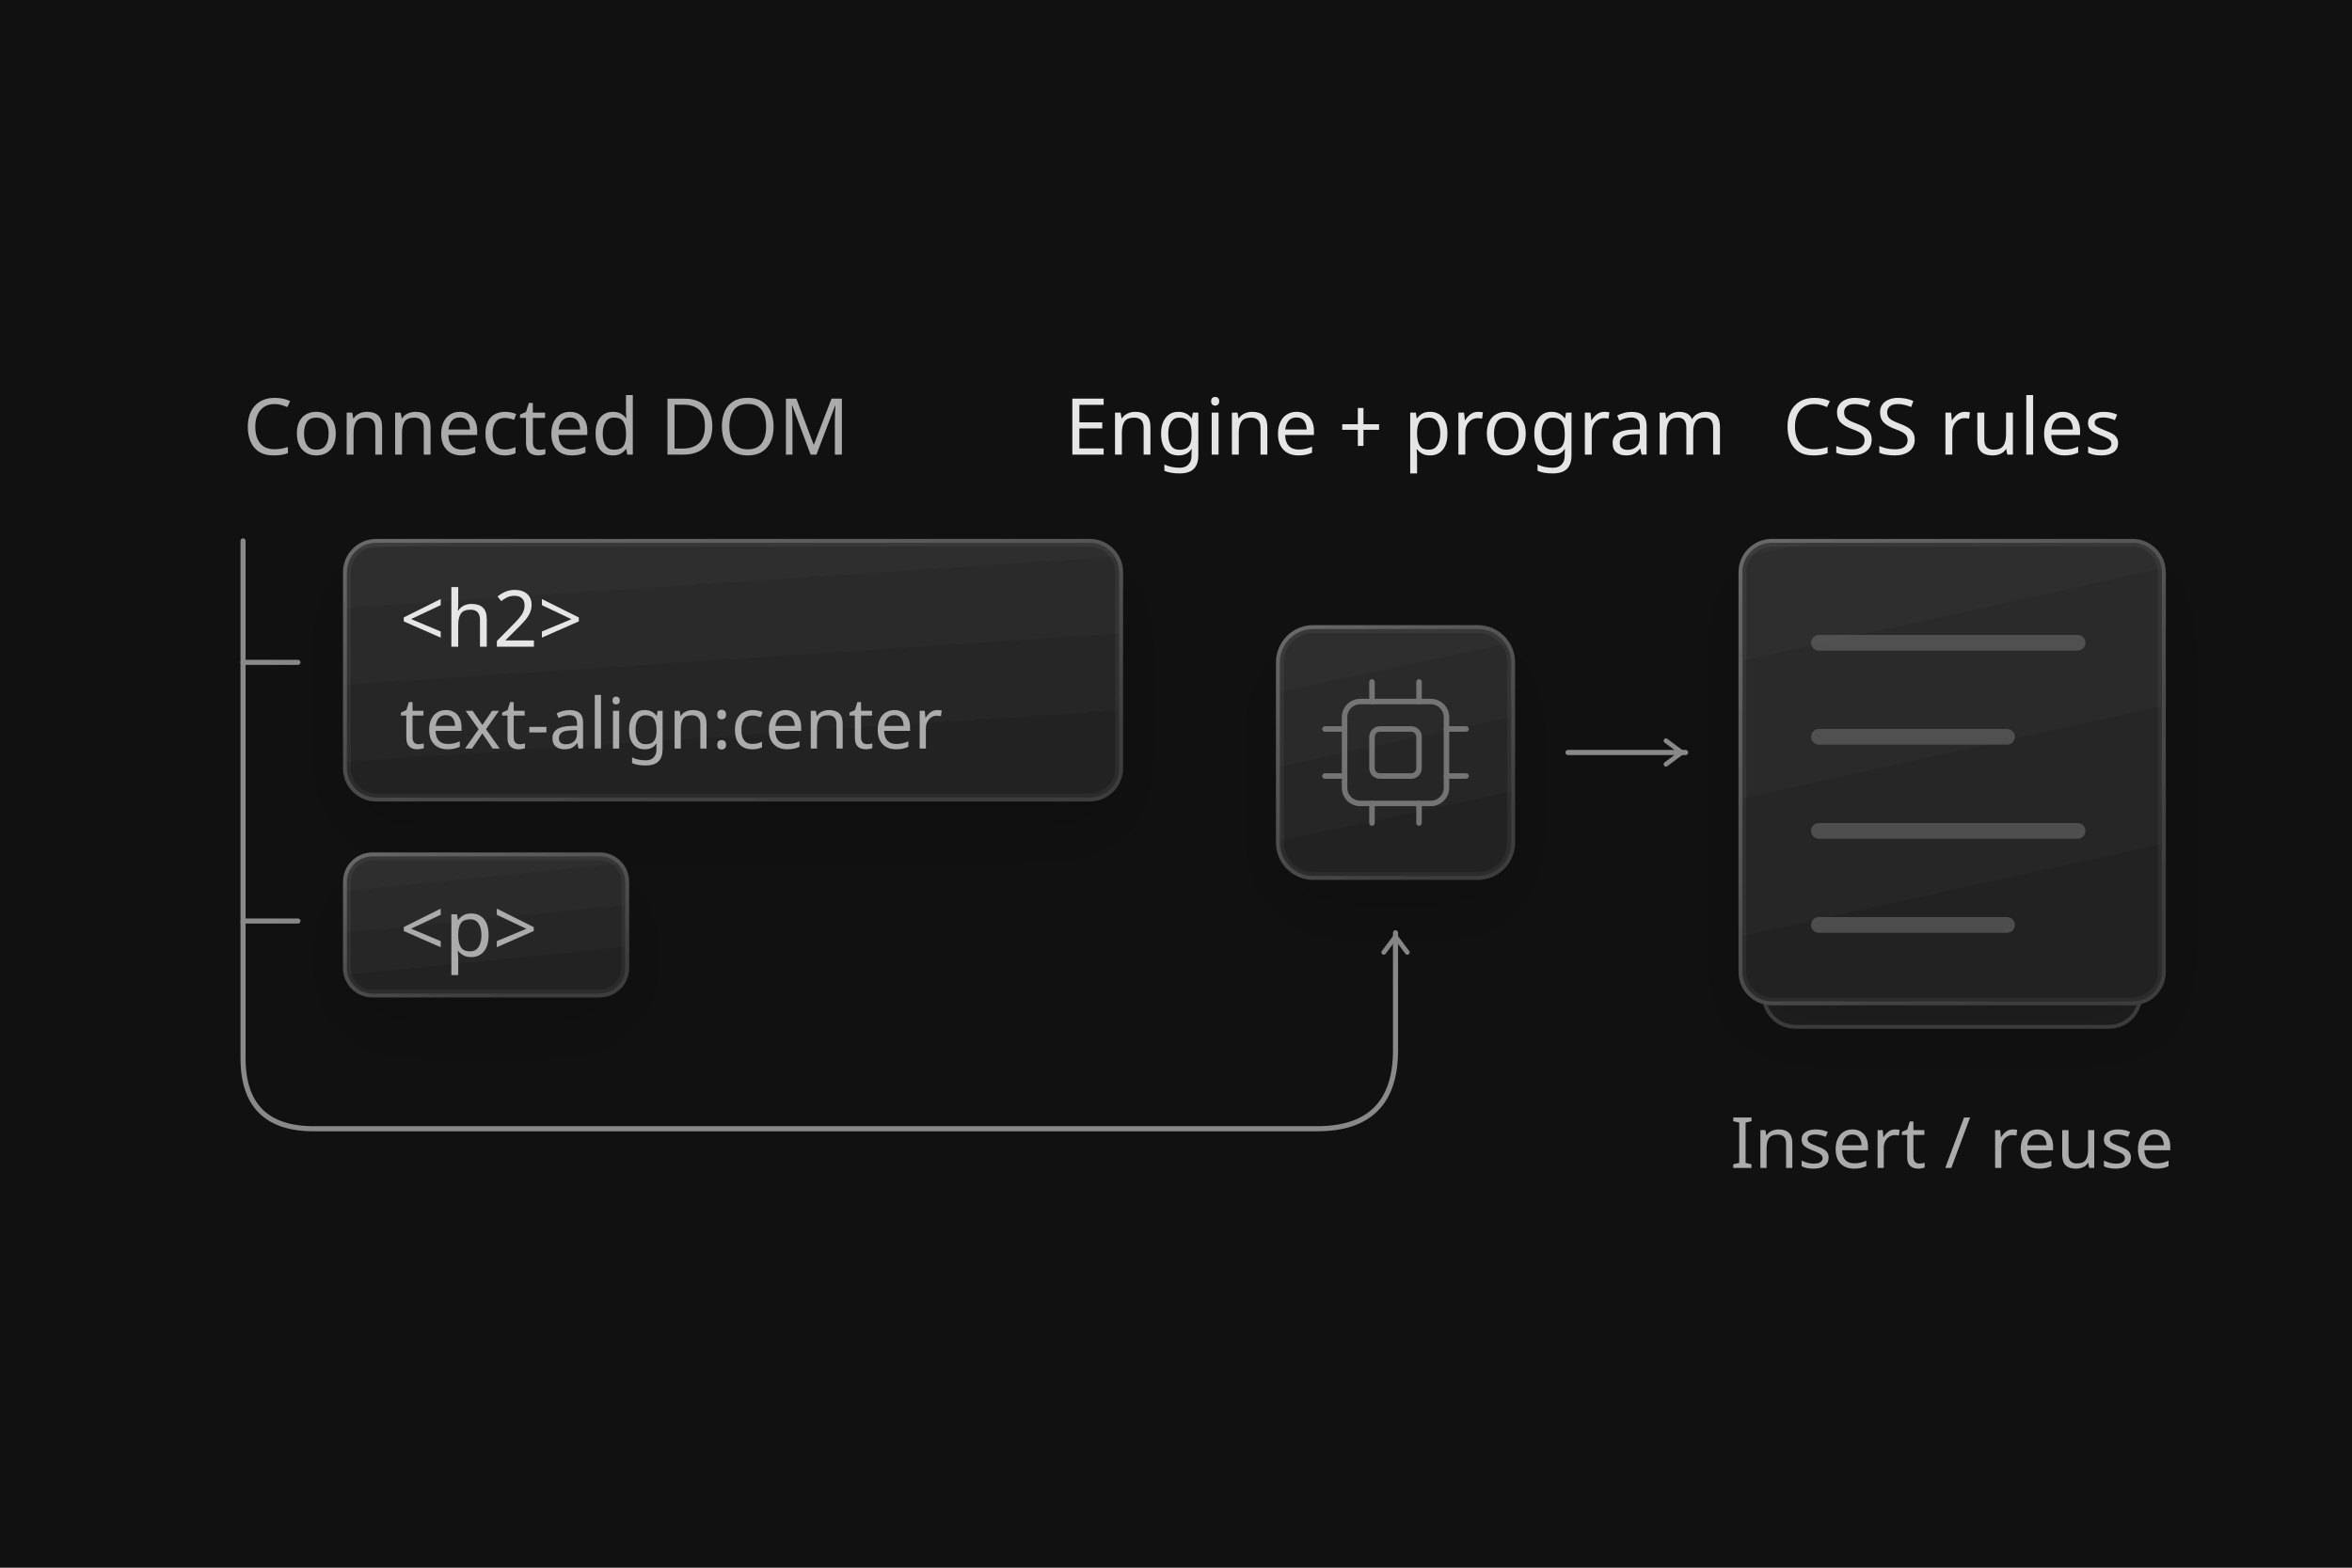
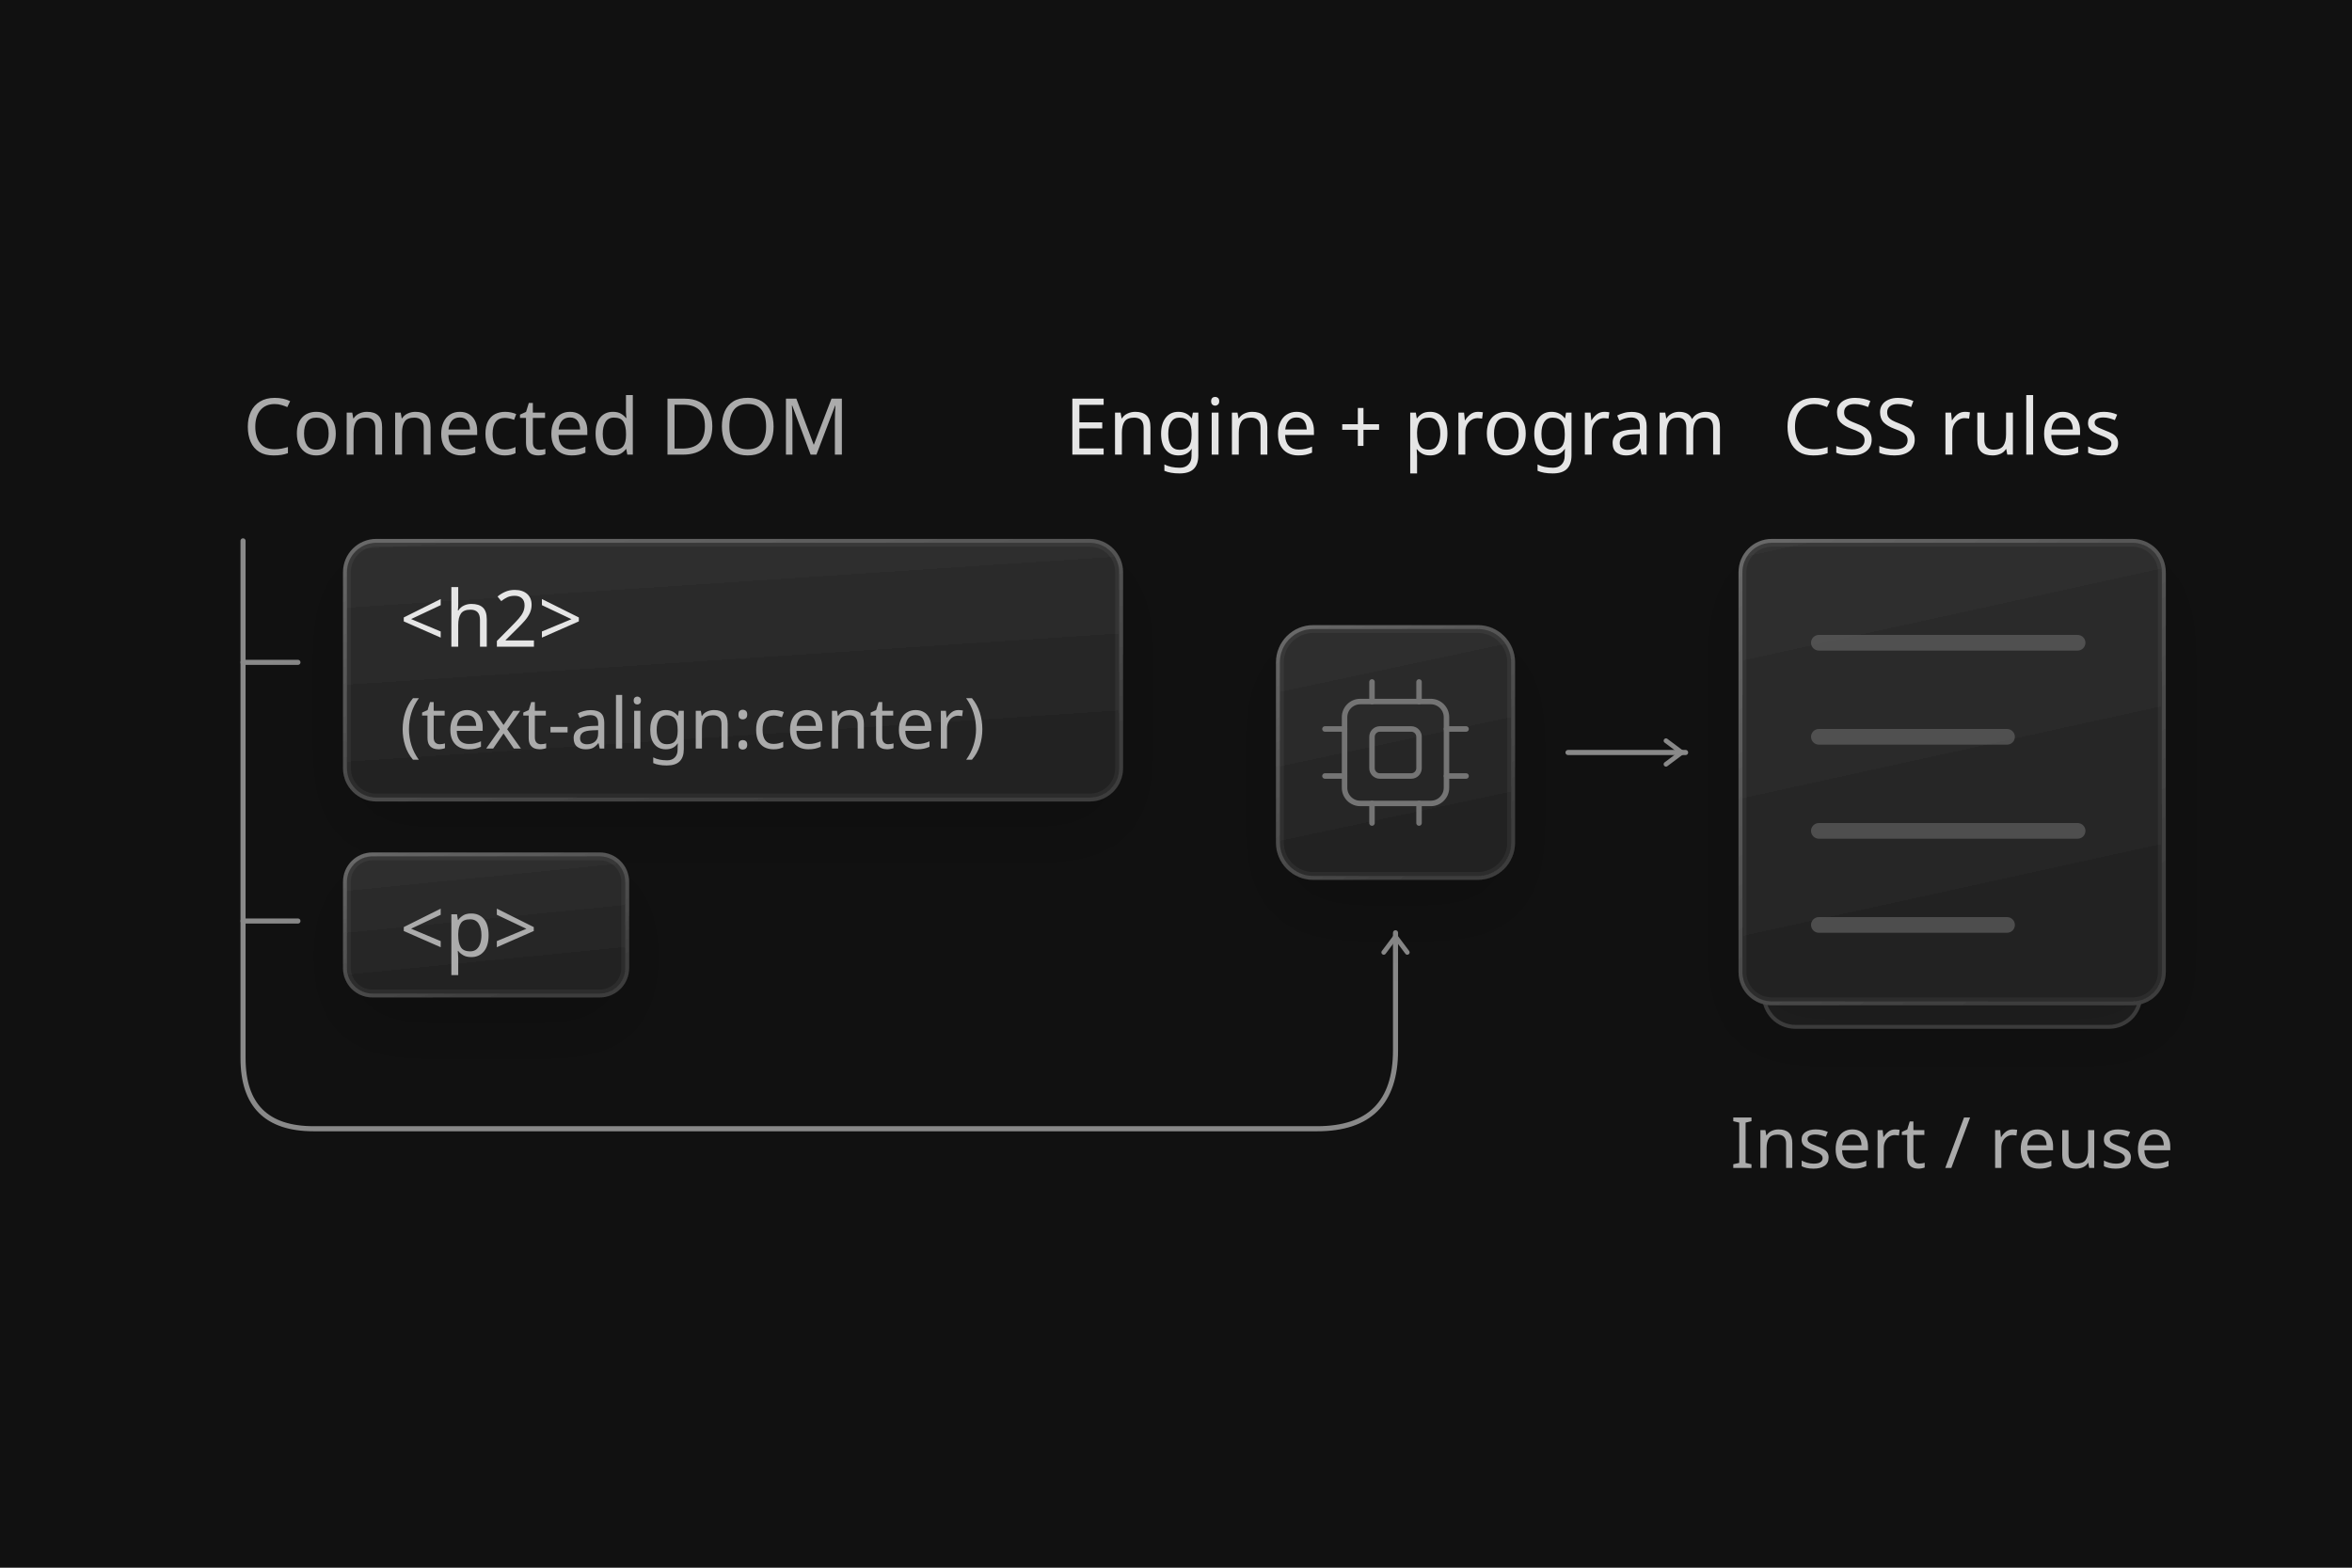
<svg xmlns="http://www.w3.org/2000/svg" width="600" height="400" viewBox="0 0 600 400" role="img" aria-labelledby="title description" font-family="Geist, sans-serif">
  <defs>
    <linearGradient id="surface" x2=".2" y2="1">
      <stop stop-color="#303030" />
      <stop offset="1" stop-color="#222222" />
    </linearGradient>
    <linearGradient id="edge" x2=".65" y2="1">
      <stop stop-color="#696969" />
      <stop offset="1" stop-color="#3c3c3c" />
    </linearGradient>
    <filter id="shadow" x="-40%" y="-40%" width="180%" height="200%" color-interpolation-filters="sRGB">
      <feDropShadow dx="0" dy="1" stdDeviation="1" flood-color="#000000" flood-opacity=".14" />
      <feDropShadow dx="0" dy="8" stdDeviation="9" flood-color="#000000" flood-opacity=".16" />
    </filter>
    <marker id="arrow" viewBox="0 0 8 8" markerWidth="8" markerHeight="8" refX="7" refY="4" orient="auto" markerUnits="userSpaceOnUse">
      <path d="M2 1l4 3-4 3" fill="none" stroke="#898989" stroke-width="1.2" stroke-linecap="round" stroke-linejoin="round" />
    </marker>
  </defs>
  <rect x="0" y="0" width="600" height="400" rx="0" fill="#111111" />
  <g transform="translate(0 0)">
    <g transform="translate(0 24)">
      <text x="62" y="92" font-size="20" font-weight="500" fill="#ababab">Connected DOM</text>
      <path d="M62 114V246Q62 264 80 264H336Q356 264 356 244V214" fill="none" stroke="#898989" stroke-width="1.3" stroke-linecap="round" stroke-linejoin="round" marker-end="url(#arrow)" />
      <path d="M62 145H76M62 211H76" fill="none" stroke="#898989" stroke-width="1.3" stroke-linecap="round" stroke-linejoin="round" />
      <rect x="88" y="114" width="198" height="66" rx="8" fill="url(#surface)" stroke="url(#edge)" filter="url(#shadow)" />
      <rect x="89" y="115" width="196" height="64" rx="7" fill="none" stroke="#ffffff" stroke-opacity=".05" />
      <text x="102" y="141" font-size="20" font-weight="500" fill="#e5e5e5">&lt;h2&gt;</text>
-       <text x="102" y="167" font-size="18" font-weight="400" fill="#ababab">text-align:center</text>
+       <text x="102" y="167" font-size="18" font-weight="400" fill="#ababab">(text-align:center)</text>
      <rect x="88" y="194" width="72" height="36" rx="7" fill="url(#surface)" stroke="url(#edge)" filter="url(#shadow)" />
      <rect x="89" y="195" width="70" height="34" rx="6" fill="none" stroke="#ffffff" stroke-opacity=".05" />
      <text x="102" y="220" font-size="20" font-weight="400" fill="#ababab">&lt;p&gt;</text>
      <rect x="326" y="136" width="60" height="64" rx="9" fill="url(#surface)" stroke="url(#edge)" filter="url(#shadow)" />
      <rect x="327" y="137" width="58" height="62" rx="8" fill="none" stroke="#ffffff" stroke-opacity=".05" />
      <g transform="translate(343 155)" fill="none" stroke="#747474" stroke-width="1.4" stroke-linecap="round" stroke-linejoin="round">
        <rect width="26" height="26" rx="4" />
        <rect x="7" y="7" width="12" height="12" rx="2" />
        <path d="M7-5v5m12-5v5M7 26v5m12-5v5M-5 7h5m-5 12h5M26 7h5m-5 12h5" />
      </g>
      <text x="356" y="92" font-size="20" font-weight="500" fill="#e5e5e5" text-anchor="middle">Engine + program</text>
      <text x="498" y="92" font-size="20" font-weight="500" fill="#e5e5e5" text-anchor="middle">CSS rules</text>
      <rect x="450" y="120" width="96" height="118" rx="8" fill="#202020" stroke="#414141" />
      <rect x="444" y="114" width="108" height="118" rx="8" fill="url(#surface)" stroke="url(#edge)" filter="url(#shadow)" />
      <rect x="445" y="115" width="106" height="116" rx="7" fill="none" stroke="#ffffff" stroke-opacity=".05" />
      <rect x="462" y="138" width="70" height="4" rx="2" fill="#646464" opacity=".65" />
      <rect x="462" y="162" width="52" height="4" rx="2" fill="#646464" opacity=".65" />
      <rect x="462" y="186" width="70" height="4" rx="2" fill="#646464" opacity=".65" />
      <rect x="462" y="210" width="52" height="4" rx="2" fill="#646464" opacity=".65" />
      <path d="M400 168H430" fill="none" stroke="#898989" stroke-width="1.3" stroke-linecap="round" stroke-linejoin="round" marker-end="url(#arrow)" />
      <text x="498" y="274" font-size="18" font-weight="400" fill="#ababab" text-anchor="middle">Insert / reuse</text>
    </g>
  </g>
</svg>
